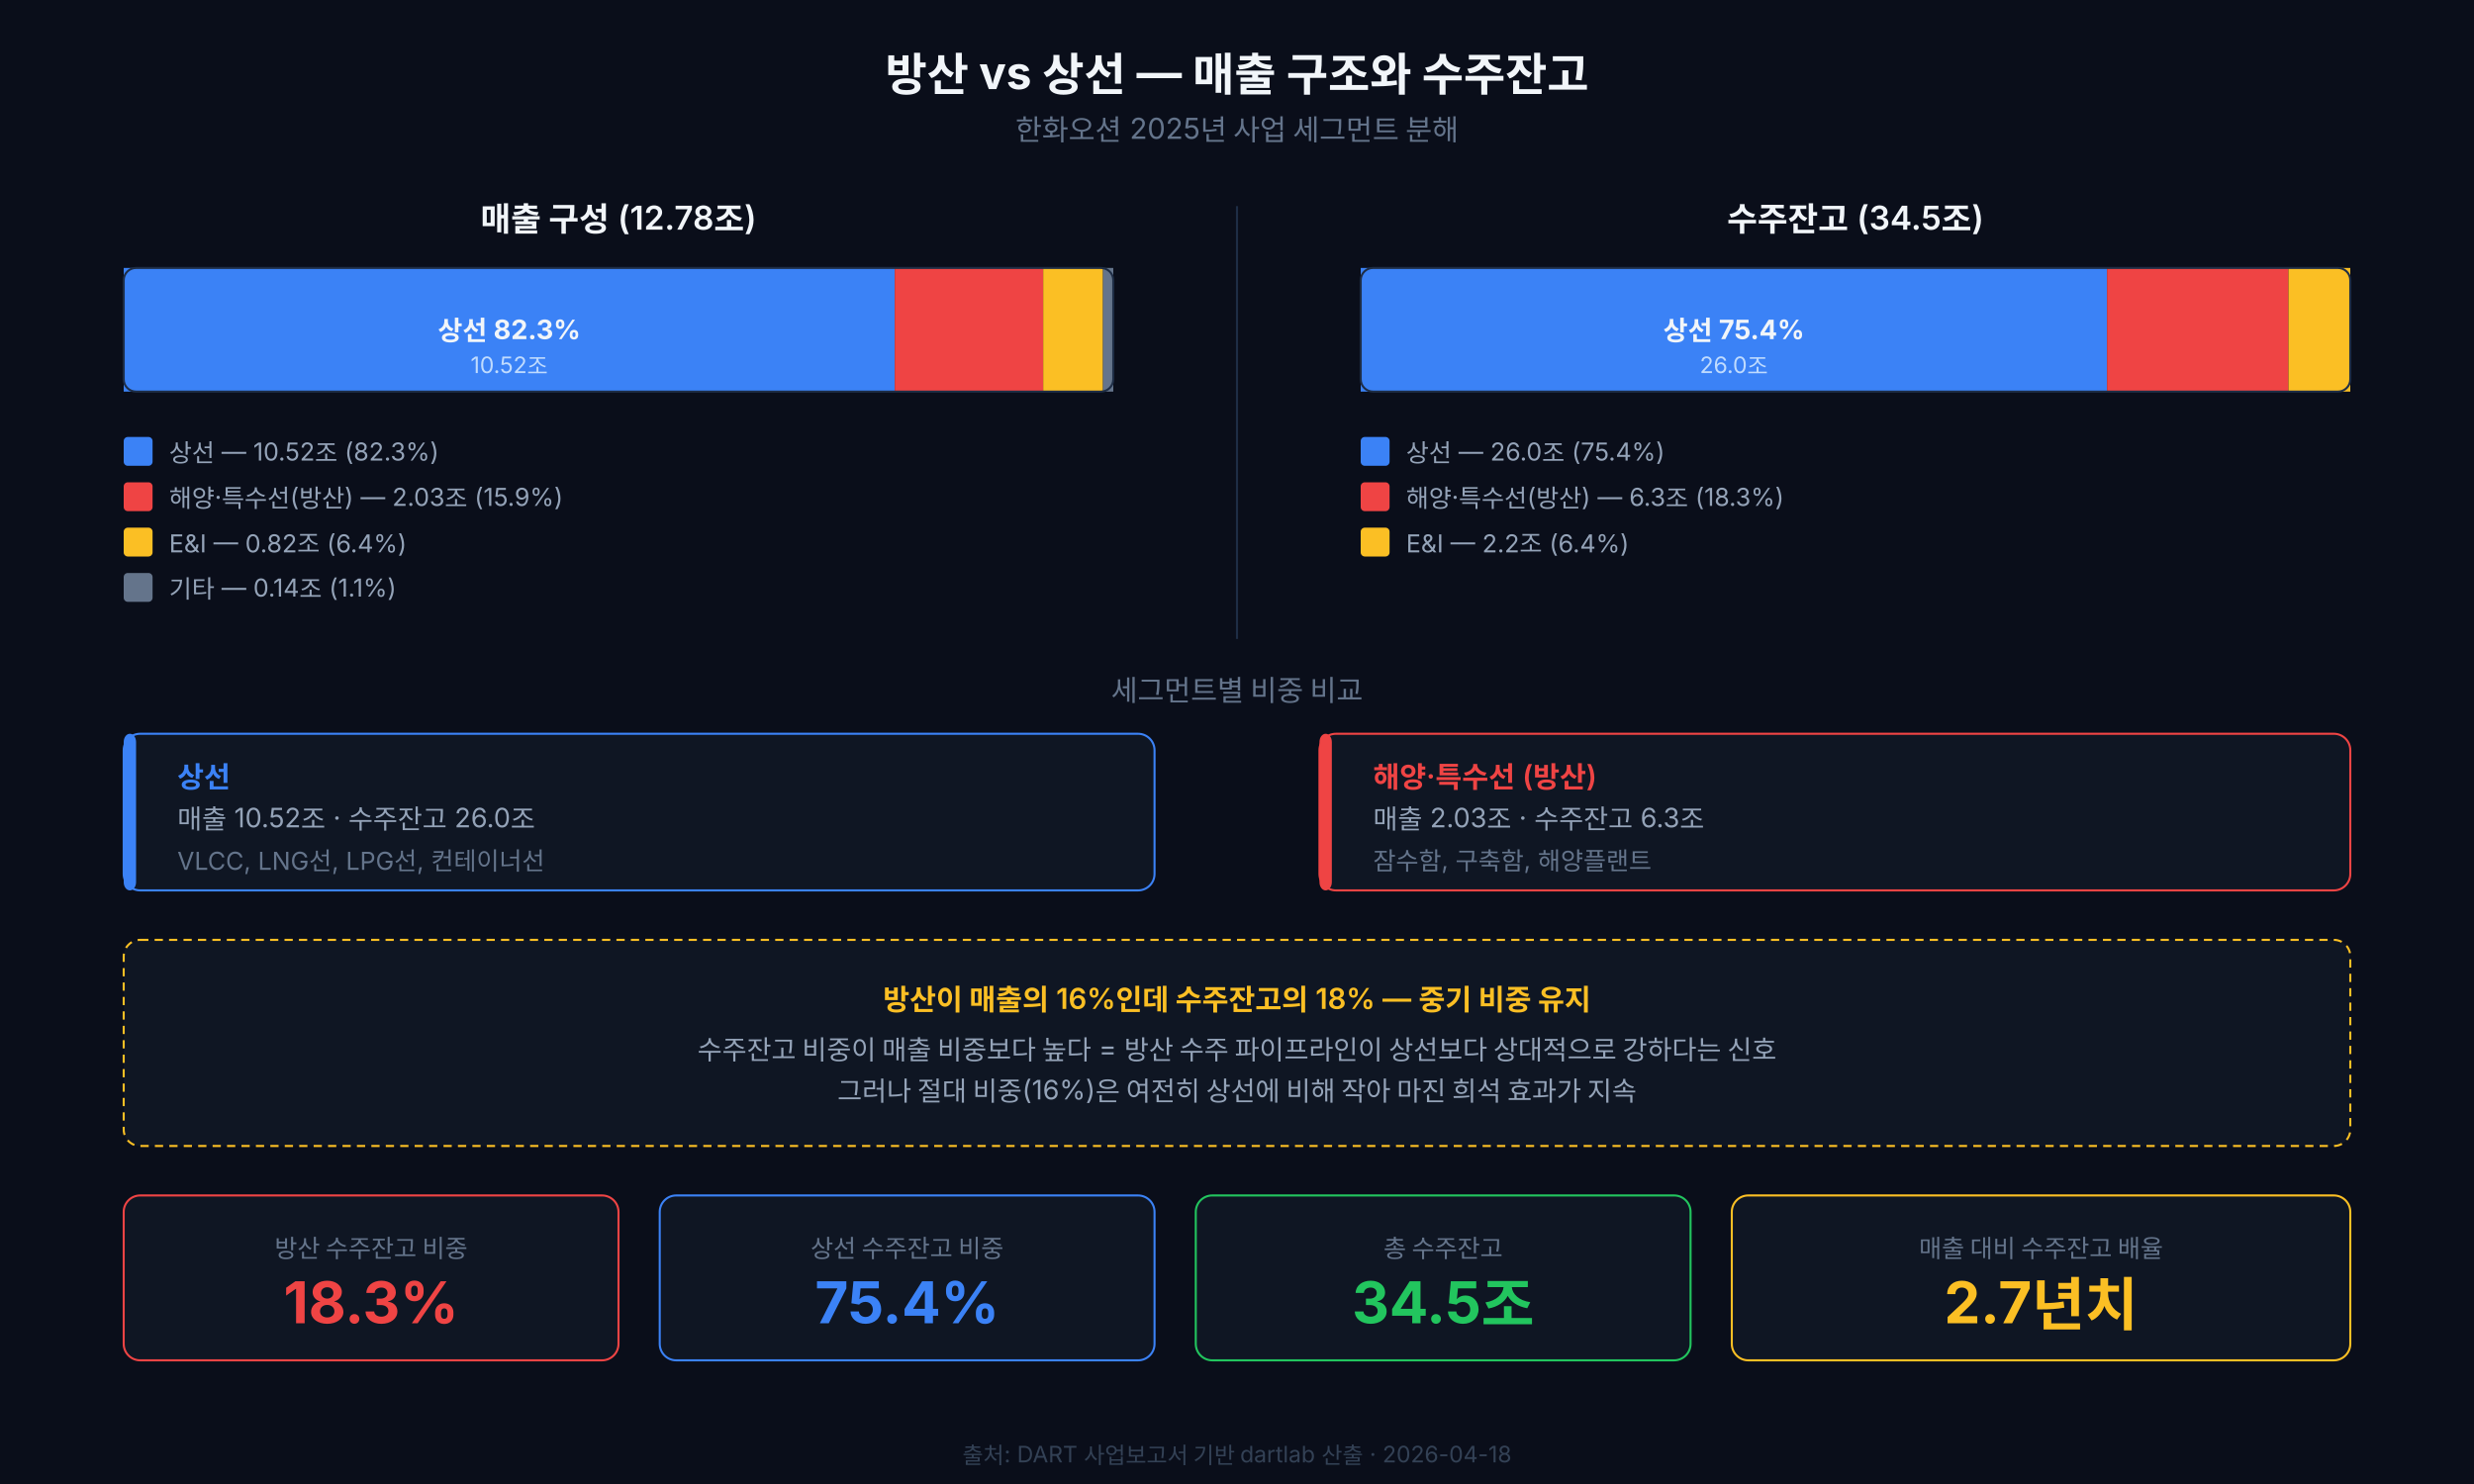
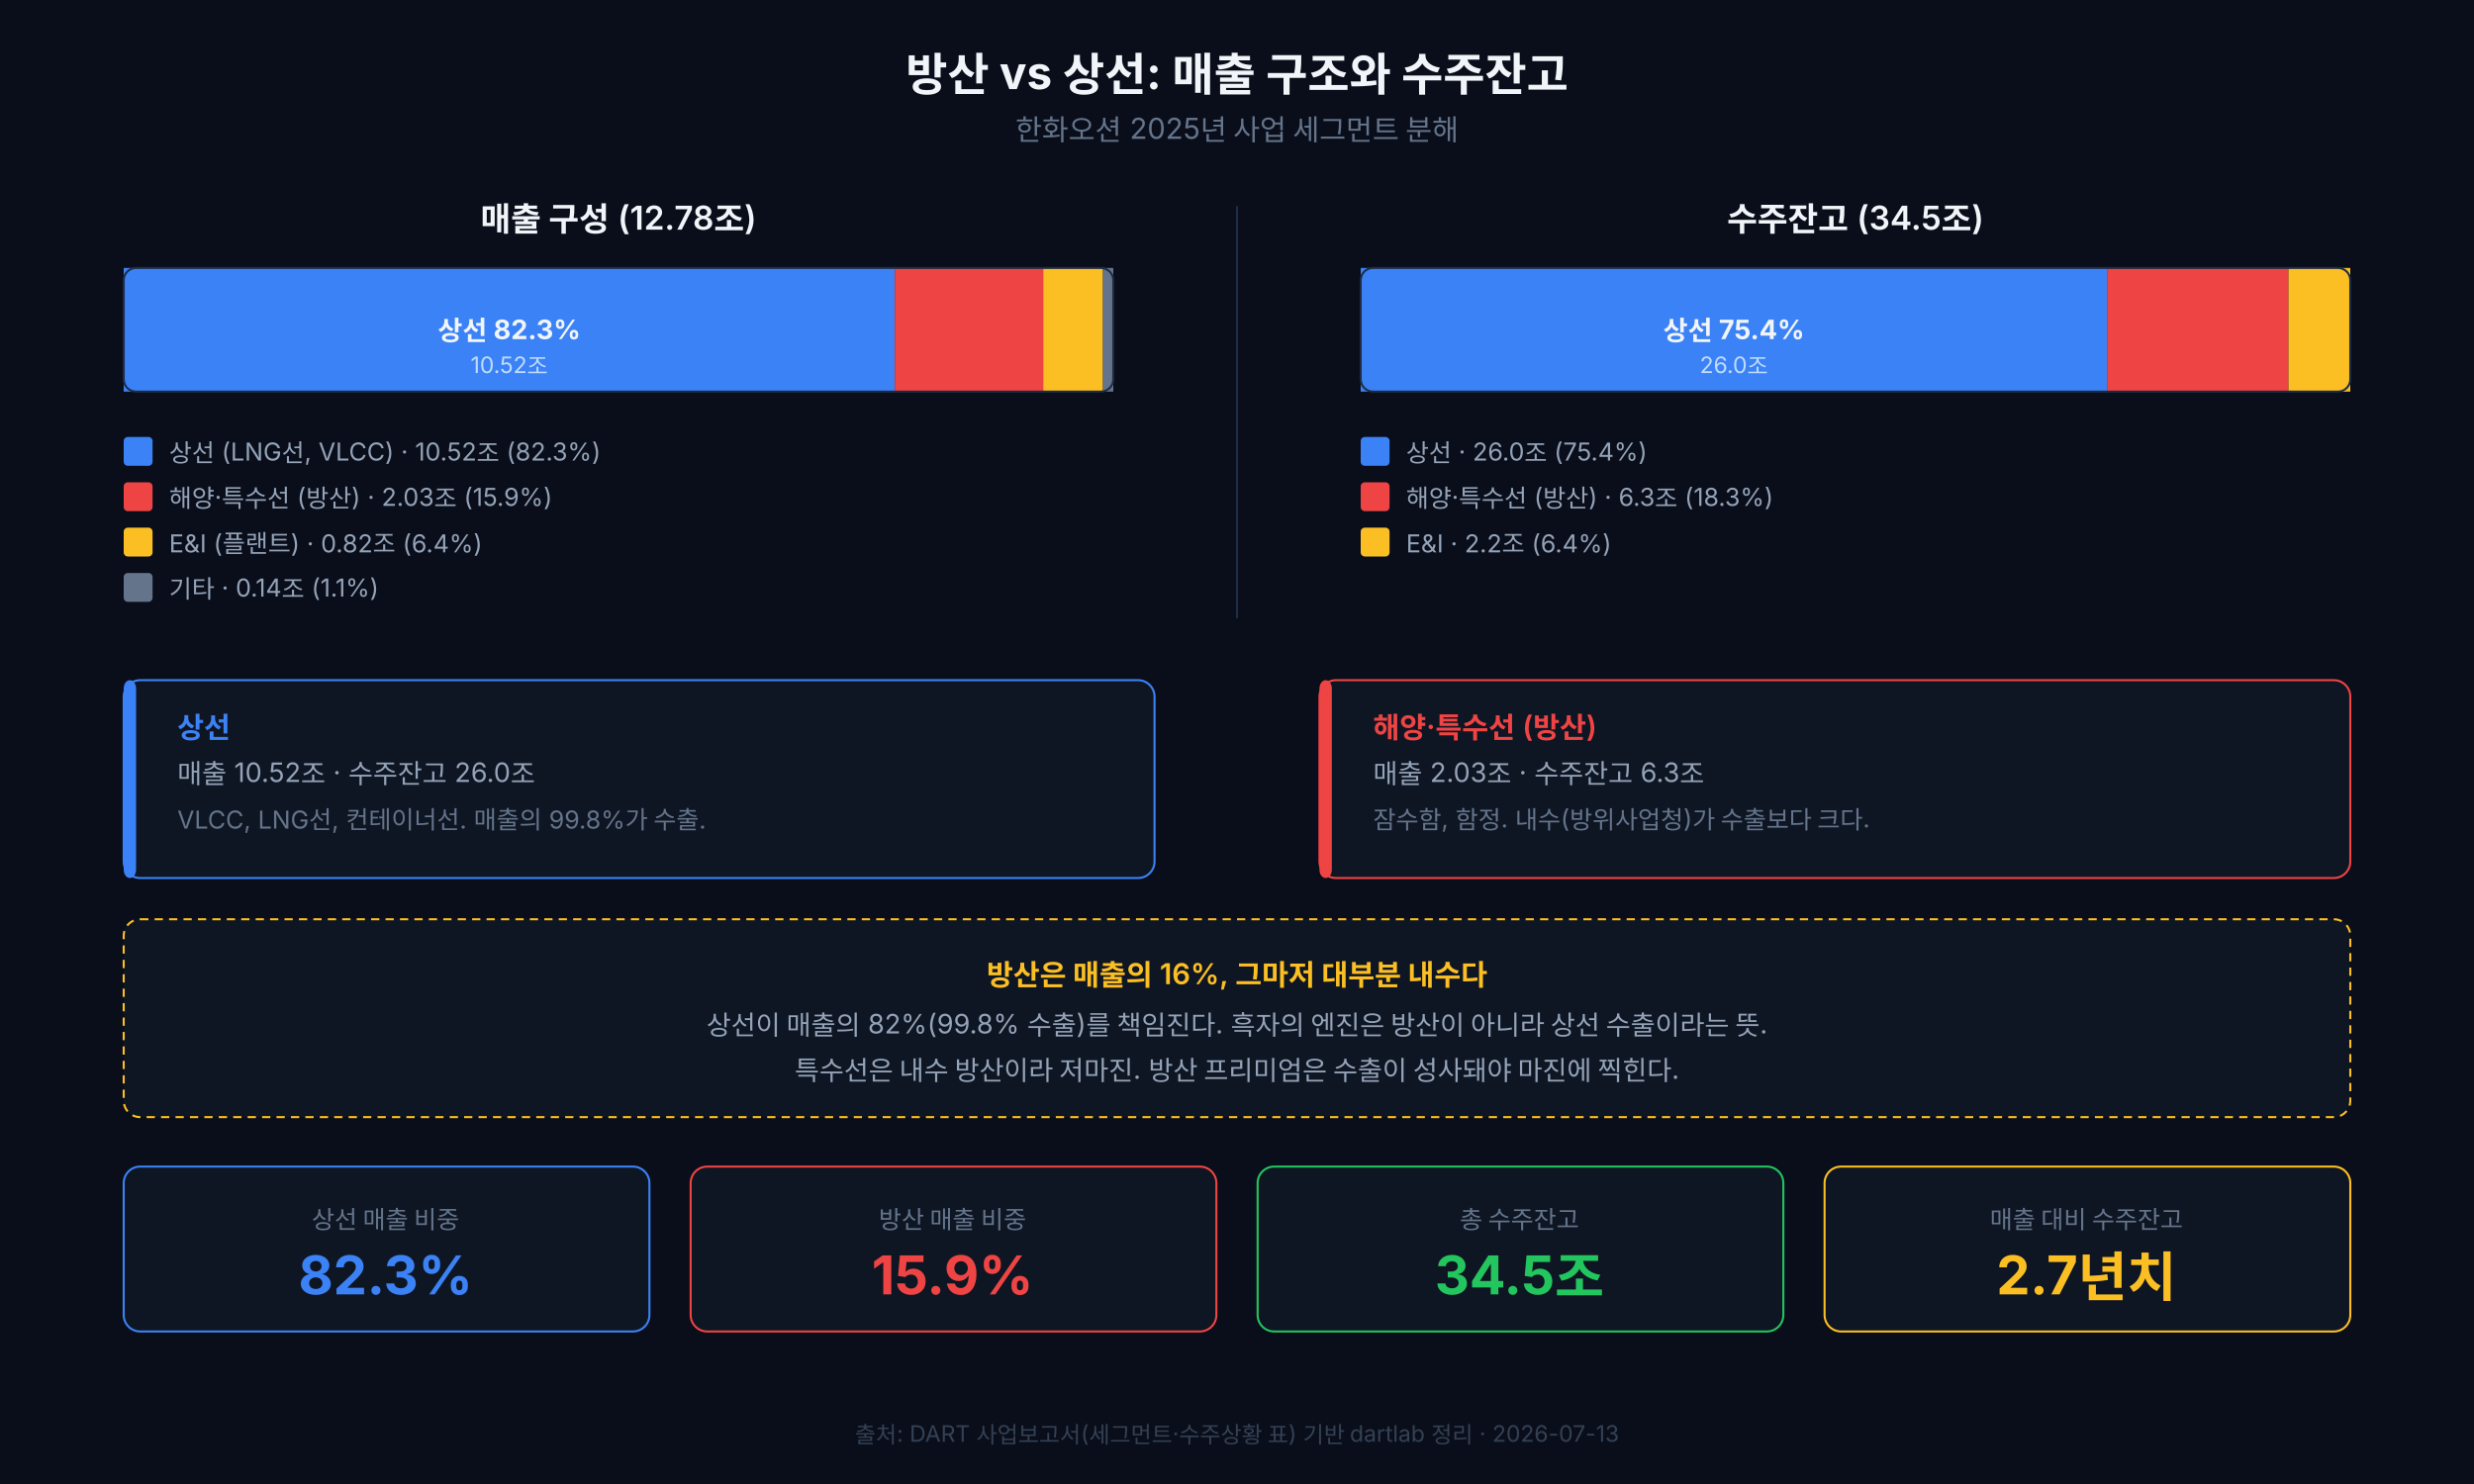
<svg xmlns="http://www.w3.org/2000/svg" viewBox="0 0 1200 720" width="1200" height="720">
  <rect width="1200" height="720" fill="#0a0e1a" />
-   <text x="600" y="44" text-anchor="middle" font-family="-apple-system,'Segoe UI',sans-serif" font-size="22" font-weight="700" fill="#f1f5f9">방산 vs 상선 — 매출 구조와 수주잔고</text>
+   <text x="600" y="44" text-anchor="middle" font-family="-apple-system,'Segoe UI',sans-serif" font-size="22" font-weight="700" fill="#f1f5f9">방산 vs 상선: 매출 구조와 수주잔고</text>
  <text x="600" y="68" text-anchor="middle" font-family="-apple-system,'Segoe UI',sans-serif" font-size="14" fill="#64748b">한화오션 2025년 사업 세그먼트 분해</text>
  <text x="300" y="112" text-anchor="middle" font-family="-apple-system,'Segoe UI',sans-serif" font-size="16" font-weight="600" fill="#f1f5f9">매출 구성 (12.78조)</text>
-   <rect x="60" y="130" width="374" height="60" rx="0" fill="#3b82f6" />
-   <rect x="434" y="130" width="72" height="60" rx="0" fill="#ef4444" />
-   <rect x="506" y="130" width="29" height="60" rx="0" fill="#fbbf24" />
-   <rect x="535" y="130" width="5" height="60" rx="0" fill="#64748b" />
+   <rect x="60" y="130" width="374" height="60" fill="#3b82f6" />
+   <rect x="434" y="130" width="72" height="60" fill="#ef4444" />
+   <rect x="506" y="130" width="29" height="60" fill="#fbbf24" />
+   <rect x="535" y="130" width="5" height="60" fill="#64748b" />
  <rect x="60" y="130" width="480" height="60" rx="6" fill="none" stroke="#1e2d45" stroke-width="1" />
  <text x="247" y="165" text-anchor="middle" font-family="-apple-system,'Segoe UI',sans-serif" font-size="13" font-weight="700" fill="#f1f5f9">상선 82.3%</text>
  <text x="247" y="181" text-anchor="middle" font-family="-apple-system,'Segoe UI',sans-serif" font-size="11" fill="#bfdbfe">10.52조</text>
  <rect x="60" y="212" width="14" height="14" rx="2" fill="#3b82f6" />
-   <text x="82" y="224" font-family="-apple-system,'Segoe UI',sans-serif" font-size="12" fill="#94a3b8">상선 — 10.52조 (82.3%)</text>
+   <text x="82" y="224" font-family="-apple-system,'Segoe UI',sans-serif" font-size="12" fill="#94a3b8">상선 (LNG선, VLCC) · 10.52조 (82.3%)</text>
  <rect x="60" y="234" width="14" height="14" rx="2" fill="#ef4444" />
-   <text x="82" y="246" font-family="-apple-system,'Segoe UI',sans-serif" font-size="12" fill="#94a3b8">해양·특수선(방산) — 2.03조 (15.9%)</text>
+   <text x="82" y="246" font-family="-apple-system,'Segoe UI',sans-serif" font-size="12" fill="#94a3b8">해양·특수선 (방산) · 2.03조 (15.9%)</text>
  <rect x="60" y="256" width="14" height="14" rx="2" fill="#fbbf24" />
-   <text x="82" y="268" font-family="-apple-system,'Segoe UI',sans-serif" font-size="12" fill="#94a3b8">E&amp;I — 0.82조 (6.4%)</text>
+   <text x="82" y="268" font-family="-apple-system,'Segoe UI',sans-serif" font-size="12" fill="#94a3b8">E&amp;I (플랜트) · 0.82조 (6.4%)</text>
  <rect x="60" y="278" width="14" height="14" rx="2" fill="#64748b" />
-   <text x="82" y="290" font-family="-apple-system,'Segoe UI',sans-serif" font-size="12" fill="#94a3b8">기타 — 0.14조 (1.1%)</text>
+   <text x="82" y="290" font-family="-apple-system,'Segoe UI',sans-serif" font-size="12" fill="#94a3b8">기타 · 0.14조 (1.1%)</text>
  <text x="900" y="112" text-anchor="middle" font-family="-apple-system,'Segoe UI',sans-serif" font-size="16" font-weight="600" fill="#f1f5f9">수주잔고 (34.5조)</text>
-   <rect x="660" y="130" width="362" height="60" rx="0" fill="#3b82f6" />
-   <rect x="1022" y="130" width="88" height="60" rx="0" fill="#ef4444" />
-   <rect x="1110" y="130" width="30" height="60" rx="0" fill="#fbbf24" />
+   <rect x="660" y="130" width="362" height="60" fill="#3b82f6" />
+   <rect x="1022" y="130" width="88" height="60" fill="#ef4444" />
+   <rect x="1110" y="130" width="30" height="60" fill="#fbbf24" />
  <rect x="660" y="130" width="480" height="60" rx="6" fill="none" stroke="#1e2d45" stroke-width="1" />
  <text x="841" y="165" text-anchor="middle" font-family="-apple-system,'Segoe UI',sans-serif" font-size="13" font-weight="700" fill="#f1f5f9">상선 75.4%</text>
  <text x="841" y="181" text-anchor="middle" font-family="-apple-system,'Segoe UI',sans-serif" font-size="11" fill="#bfdbfe">26.0조</text>
  <rect x="660" y="212" width="14" height="14" rx="2" fill="#3b82f6" />
-   <text x="682" y="224" font-family="-apple-system,'Segoe UI',sans-serif" font-size="12" fill="#94a3b8">상선 — 26.0조 (75.4%)</text>
+   <text x="682" y="224" font-family="-apple-system,'Segoe UI',sans-serif" font-size="12" fill="#94a3b8">상선 · 26.0조 (75.4%)</text>
  <rect x="660" y="234" width="14" height="14" rx="2" fill="#ef4444" />
-   <text x="682" y="246" font-family="-apple-system,'Segoe UI',sans-serif" font-size="12" fill="#94a3b8">해양·특수선(방산) — 6.3조 (18.3%)</text>
+   <text x="682" y="246" font-family="-apple-system,'Segoe UI',sans-serif" font-size="12" fill="#94a3b8">해양·특수선 (방산) · 6.3조 (18.3%)</text>
  <rect x="660" y="256" width="14" height="14" rx="2" fill="#fbbf24" />
-   <text x="682" y="268" font-family="-apple-system,'Segoe UI',sans-serif" font-size="12" fill="#94a3b8">E&amp;I — 2.2조 (6.4%)</text>
-   <line x1="600" y1="100" x2="600" y2="310" stroke="#1e2d45" stroke-width="1" />
-   <text x="600" y="340" text-anchor="middle" font-family="-apple-system,'Segoe UI',sans-serif" font-size="14" fill="#64748b">세그먼트별 비중 비교</text>
-   <rect x="60" y="356" width="500" height="76" rx="8" fill="#0f1623" stroke="#3b82f6" stroke-width="1" />
-   <rect x="60" y="356" width="6" height="76" rx="4" fill="#3b82f6" />
-   <text x="86" y="382" font-family="-apple-system,'Segoe UI',sans-serif" font-size="14" font-weight="600" fill="#3b82f6">상선</text>
-   <text x="86" y="402" font-family="-apple-system,'Segoe UI',sans-serif" font-size="13" fill="#94a3b8">매출 10.52조 · 수주잔고 26.0조</text>
-   <text x="86" y="422" font-family="-apple-system,'Segoe UI',sans-serif" font-size="12" fill="#64748b">VLCC, LNG선, LPG선, 컨테이너선</text>
-   <rect x="640" y="356" width="500" height="76" rx="8" fill="#0f1623" stroke="#ef4444" stroke-width="1" />
-   <rect x="640" y="356" width="6" height="76" rx="4" fill="#ef4444" />
-   <text x="666" y="382" font-family="-apple-system,'Segoe UI',sans-serif" font-size="14" font-weight="600" fill="#ef4444">해양·특수선 (방산)</text>
-   <text x="666" y="402" font-family="-apple-system,'Segoe UI',sans-serif" font-size="13" fill="#94a3b8">매출 2.03조 · 수주잔고 6.3조</text>
-   <text x="666" y="422" font-family="-apple-system,'Segoe UI',sans-serif" font-size="12" fill="#64748b">잠수함, 구축함, 해양플랜트</text>
-   <rect x="60" y="456" width="1080" height="100" rx="8" fill="#0f1623" stroke="#fbbf24" stroke-width="1" stroke-dasharray="4,3" />
-   <text x="600" y="490" text-anchor="middle" font-family="-apple-system,'Segoe UI',sans-serif" font-size="14" font-weight="600" fill="#fbbf24">방산이 매출의 16%인데 수주잔고의 18% — 중기 비중 유지</text>
-   <text x="600" y="514" text-anchor="middle" font-family="-apple-system,'Segoe UI',sans-serif" font-size="13" fill="#94a3b8">수주잔고 비중이 매출 비중보다 높다 = 방산 수주 파이프라인이 상선보다 상대적으로 강하다는 신호</text>
-   <text x="600" y="534" text-anchor="middle" font-family="-apple-system,'Segoe UI',sans-serif" font-size="13" fill="#94a3b8">그러나 절대 비중(16%)은 여전히 상선에 비해 작아 마진 희석 효과가 지속</text>
-   <rect x="60" y="580" width="240" height="80" rx="8" fill="#0f1623" stroke="#ef4444" stroke-width="1" />
-   <text x="180" y="610" text-anchor="middle" font-family="-apple-system,'Segoe UI',sans-serif" font-size="12" fill="#64748b">방산 수주잔고 비중</text>
-   <text x="180" y="642" text-anchor="middle" font-family="-apple-system,'Segoe UI',sans-serif" font-size="28" font-weight="700" fill="#ef4444">18.3%</text>
-   <rect x="320" y="580" width="240" height="80" rx="8" fill="#0f1623" stroke="#3b82f6" stroke-width="1" />
-   <text x="440" y="610" text-anchor="middle" font-family="-apple-system,'Segoe UI',sans-serif" font-size="12" fill="#64748b">상선 수주잔고 비중</text>
-   <text x="440" y="642" text-anchor="middle" font-family="-apple-system,'Segoe UI',sans-serif" font-size="28" font-weight="700" fill="#3b82f6">75.4%</text>
-   <rect x="580" y="580" width="240" height="80" rx="8" fill="#0f1623" stroke="#22c55e" stroke-width="1" />
-   <text x="700" y="610" text-anchor="middle" font-family="-apple-system,'Segoe UI',sans-serif" font-size="12" fill="#64748b">총 수주잔고</text>
-   <text x="700" y="642" text-anchor="middle" font-family="-apple-system,'Segoe UI',sans-serif" font-size="28" font-weight="700" fill="#22c55e">34.5조</text>
-   <rect x="840" y="580" width="300" height="80" rx="8" fill="#0f1623" stroke="#fbbf24" stroke-width="1" />
-   <text x="990" y="610" text-anchor="middle" font-family="-apple-system,'Segoe UI',sans-serif" font-size="12" fill="#64748b">매출 대비 수주잔고 배율</text>
-   <text x="990" y="642" text-anchor="middle" font-family="-apple-system,'Segoe UI',sans-serif" font-size="28" font-weight="700" fill="#fbbf24">2.7년치</text>
-   <text x="600" y="710" text-anchor="middle" font-family="-apple-system,'Segoe UI',sans-serif" font-size="11" fill="#334155">출처: DART 사업보고서 기반 dartlab 산출 · 2026-04-18</text>
+   <text x="682" y="268" font-family="-apple-system,'Segoe UI',sans-serif" font-size="12" fill="#94a3b8">E&amp;I · 2.2조 (6.4%)</text>
+   <line x1="600" y1="100" x2="600" y2="300" stroke="#1e2d45" stroke-width="1" />
+   <rect x="60" y="330" width="500" height="96" rx="8" fill="#0f1623" stroke="#3b82f6" stroke-width="1" />
+   <rect x="60" y="330" width="6" height="96" rx="4" fill="#3b82f6" />
+   <text x="86" y="358" font-family="-apple-system,'Segoe UI',sans-serif" font-size="14" font-weight="600" fill="#3b82f6">상선</text>
+   <text x="86" y="380" font-family="-apple-system,'Segoe UI',sans-serif" font-size="13" fill="#94a3b8">매출 10.52조 · 수주잔고 26.0조</text>
+   <text x="86" y="402" font-family="-apple-system,'Segoe UI',sans-serif" font-size="12" fill="#64748b">VLCC, LNG선, 컨테이너선. 매출의 99.8%가 수출.</text>
+   <rect x="640" y="330" width="500" height="96" rx="8" fill="#0f1623" stroke="#ef4444" stroke-width="1" />
+   <rect x="640" y="330" width="6" height="96" rx="4" fill="#ef4444" />
+   <text x="666" y="358" font-family="-apple-system,'Segoe UI',sans-serif" font-size="14" font-weight="600" fill="#ef4444">해양·특수선 (방산)</text>
+   <text x="666" y="380" font-family="-apple-system,'Segoe UI',sans-serif" font-size="13" fill="#94a3b8">매출 2.03조 · 수주잔고 6.3조</text>
+   <text x="666" y="402" font-family="-apple-system,'Segoe UI',sans-serif" font-size="12" fill="#64748b">잠수함, 함정. 내수(방위사업청)가 수출보다 크다.</text>
+   <rect x="60" y="446" width="1080" height="96" rx="8" fill="#0f1623" stroke="#fbbf24" stroke-width="1" stroke-dasharray="4,3" />
+   <text x="600" y="478" text-anchor="middle" font-family="-apple-system,'Segoe UI',sans-serif" font-size="14" font-weight="600" fill="#fbbf24">방산은 매출의 16%, 그마저 대부분 내수다</text>
+   <text x="600" y="502" text-anchor="middle" font-family="-apple-system,'Segoe UI',sans-serif" font-size="13" fill="#94a3b8">상선이 매출의 82%(99.8% 수출)를 책임진다. 흑자의 엔진은 방산이 아니라 상선 수출이라는 뜻.</text>
+   <text x="600" y="524" text-anchor="middle" font-family="-apple-system,'Segoe UI',sans-serif" font-size="13" fill="#94a3b8">특수선은 내수 방산이라 저마진. 방산 프리미엄은 수출이 성사돼야 마진에 찍힌다.</text>
+   <rect x="60" y="566" width="255" height="80" rx="8" fill="#0f1623" stroke="#3b82f6" stroke-width="1" />
+   <text x="187" y="596" text-anchor="middle" font-family="-apple-system,'Segoe UI',sans-serif" font-size="12" fill="#64748b">상선 매출 비중</text>
+   <text x="187" y="628" text-anchor="middle" font-family="-apple-system,'Segoe UI',sans-serif" font-size="26" font-weight="700" fill="#3b82f6">82.3%</text>
+   <rect x="335" y="566" width="255" height="80" rx="8" fill="#0f1623" stroke="#ef4444" stroke-width="1" />
+   <text x="462" y="596" text-anchor="middle" font-family="-apple-system,'Segoe UI',sans-serif" font-size="12" fill="#64748b">방산 매출 비중</text>
+   <text x="462" y="628" text-anchor="middle" font-family="-apple-system,'Segoe UI',sans-serif" font-size="26" font-weight="700" fill="#ef4444">15.9%</text>
+   <rect x="610" y="566" width="255" height="80" rx="8" fill="#0f1623" stroke="#22c55e" stroke-width="1" />
+   <text x="737" y="596" text-anchor="middle" font-family="-apple-system,'Segoe UI',sans-serif" font-size="12" fill="#64748b">총 수주잔고</text>
+   <text x="737" y="628" text-anchor="middle" font-family="-apple-system,'Segoe UI',sans-serif" font-size="26" font-weight="700" fill="#22c55e">34.5조</text>
+   <rect x="885" y="566" width="255" height="80" rx="8" fill="#0f1623" stroke="#fbbf24" stroke-width="1" />
+   <text x="1012" y="596" text-anchor="middle" font-family="-apple-system,'Segoe UI',sans-serif" font-size="12" fill="#64748b">매출 대비 수주잔고</text>
+   <text x="1012" y="628" text-anchor="middle" font-family="-apple-system,'Segoe UI',sans-serif" font-size="26" font-weight="700" fill="#fbbf24">2.7년치</text>
+   <text x="600" y="700" text-anchor="middle" font-family="-apple-system,'Segoe UI',sans-serif" font-size="11" fill="#334155">출처: DART 사업보고서(세그먼트·수주상황 표) 기반 dartlab 정리 · 2026-07-13</text>
</svg>
